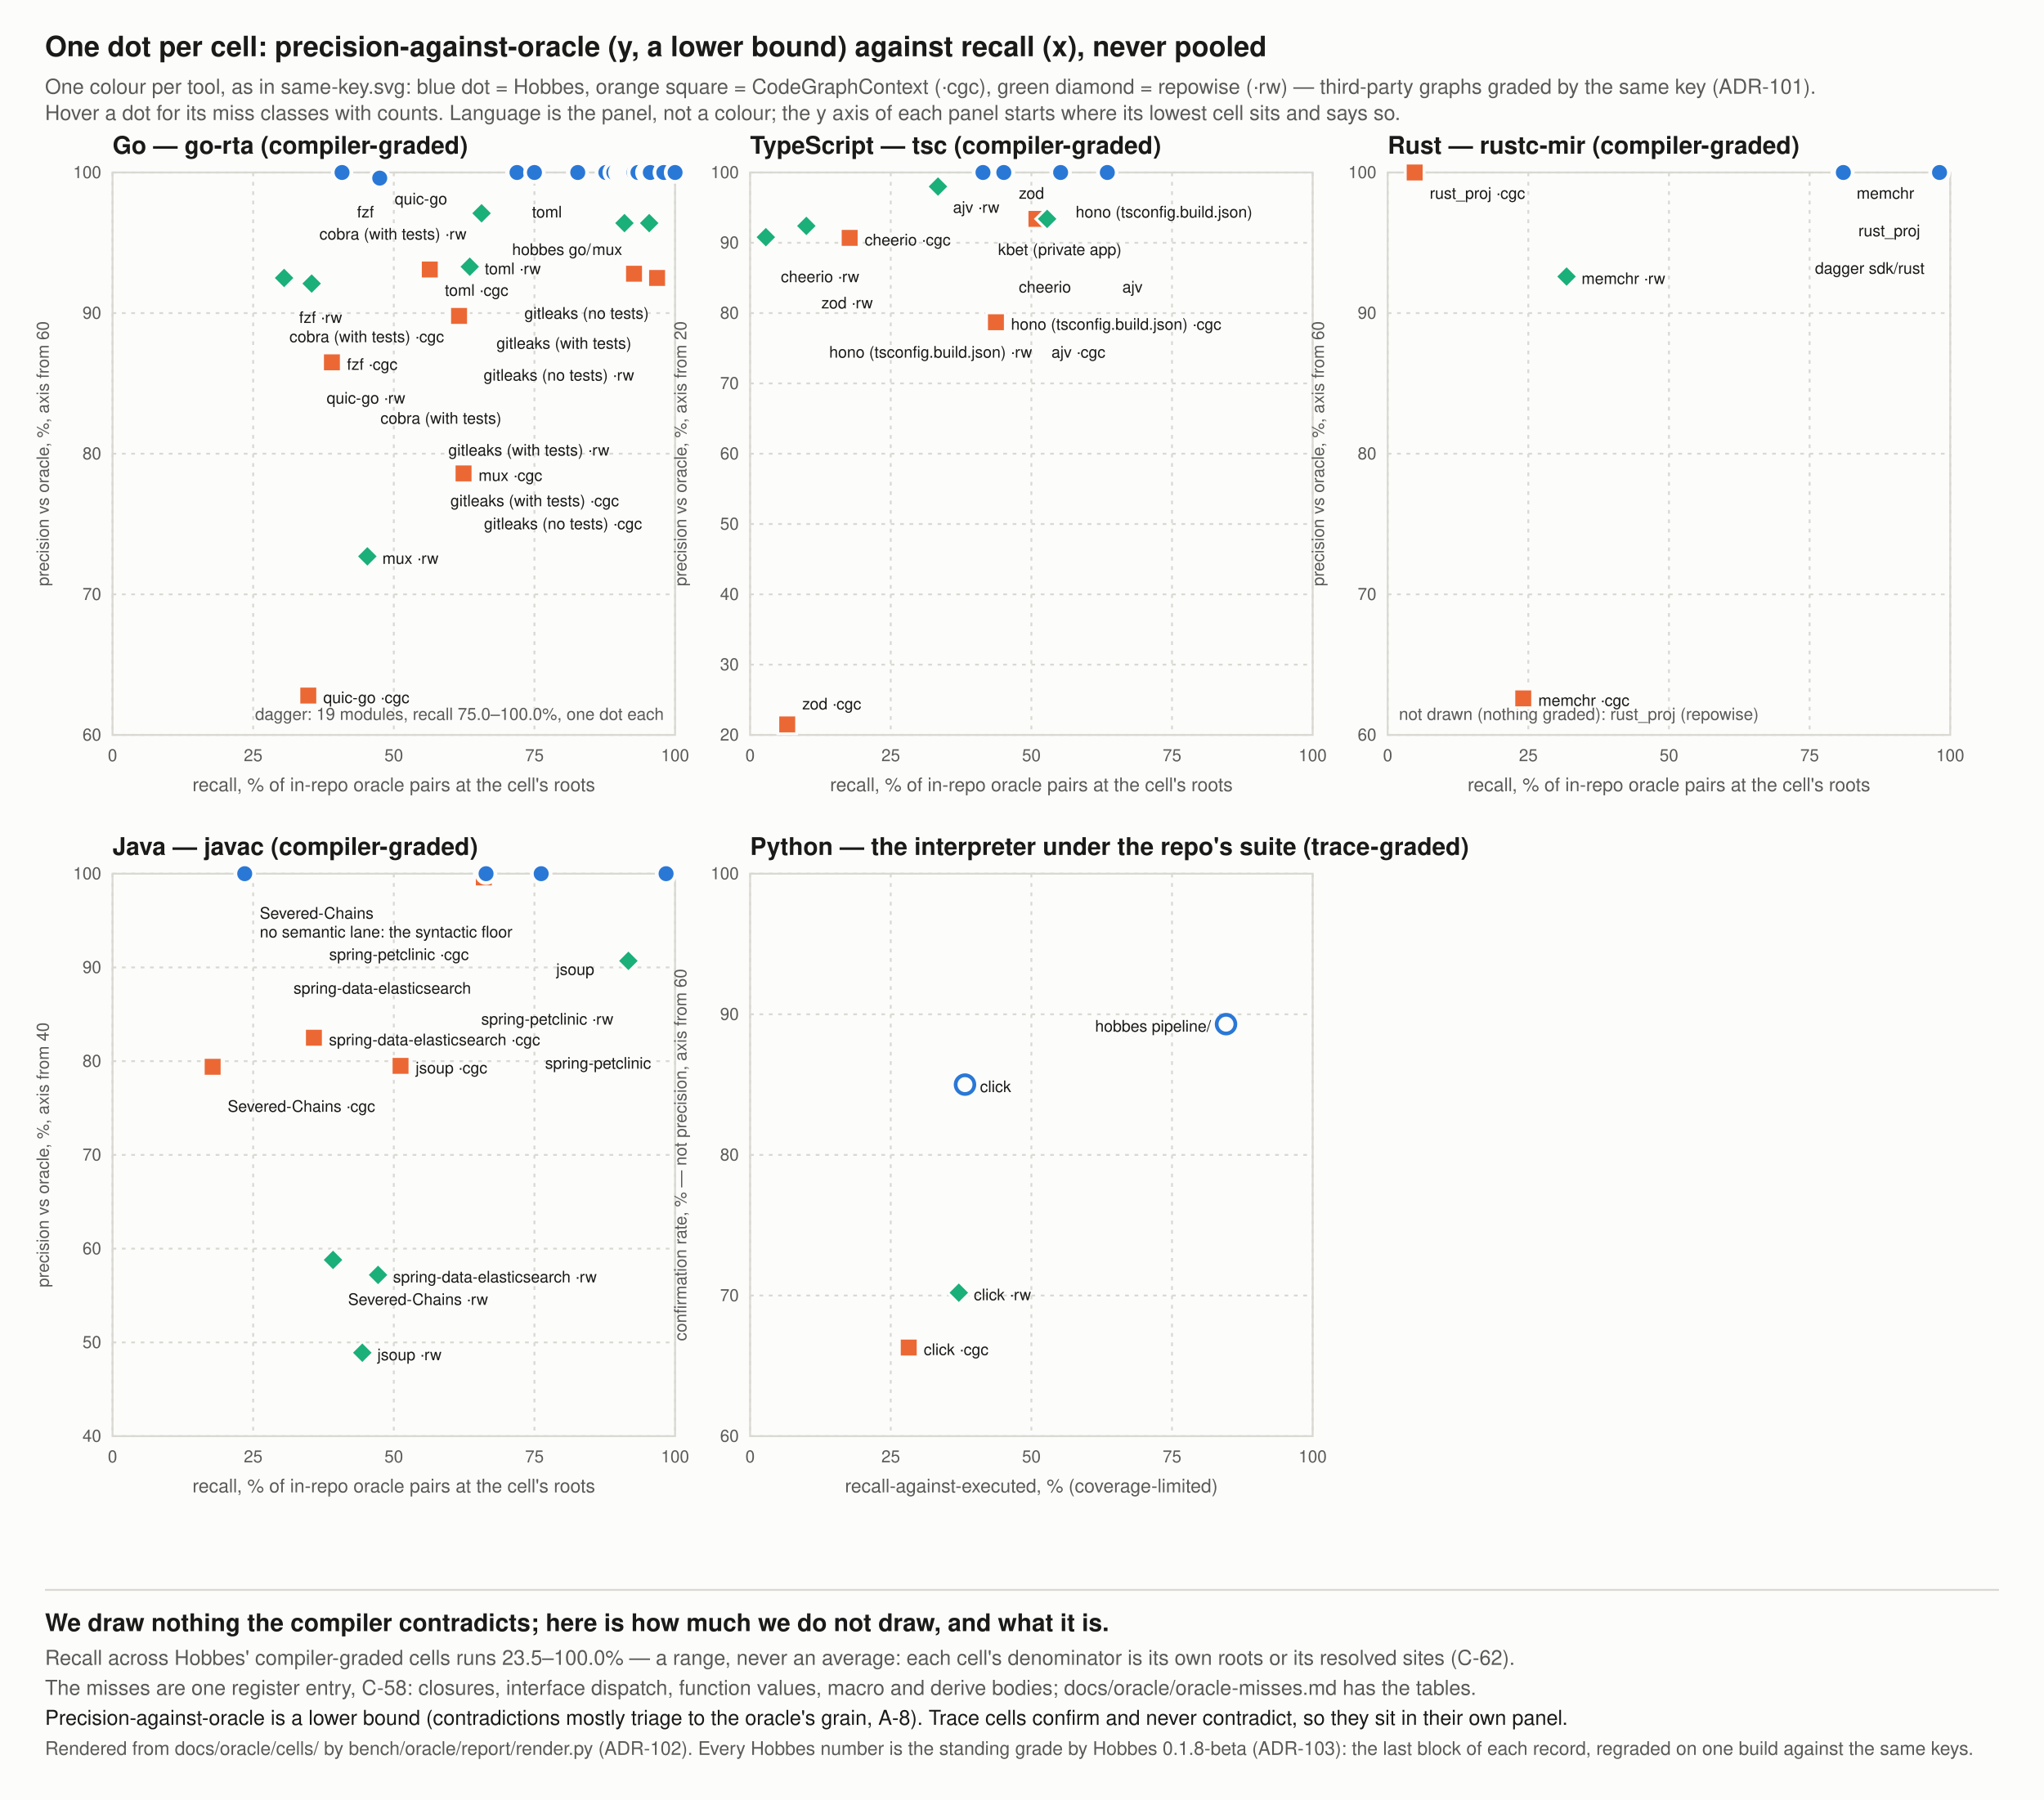
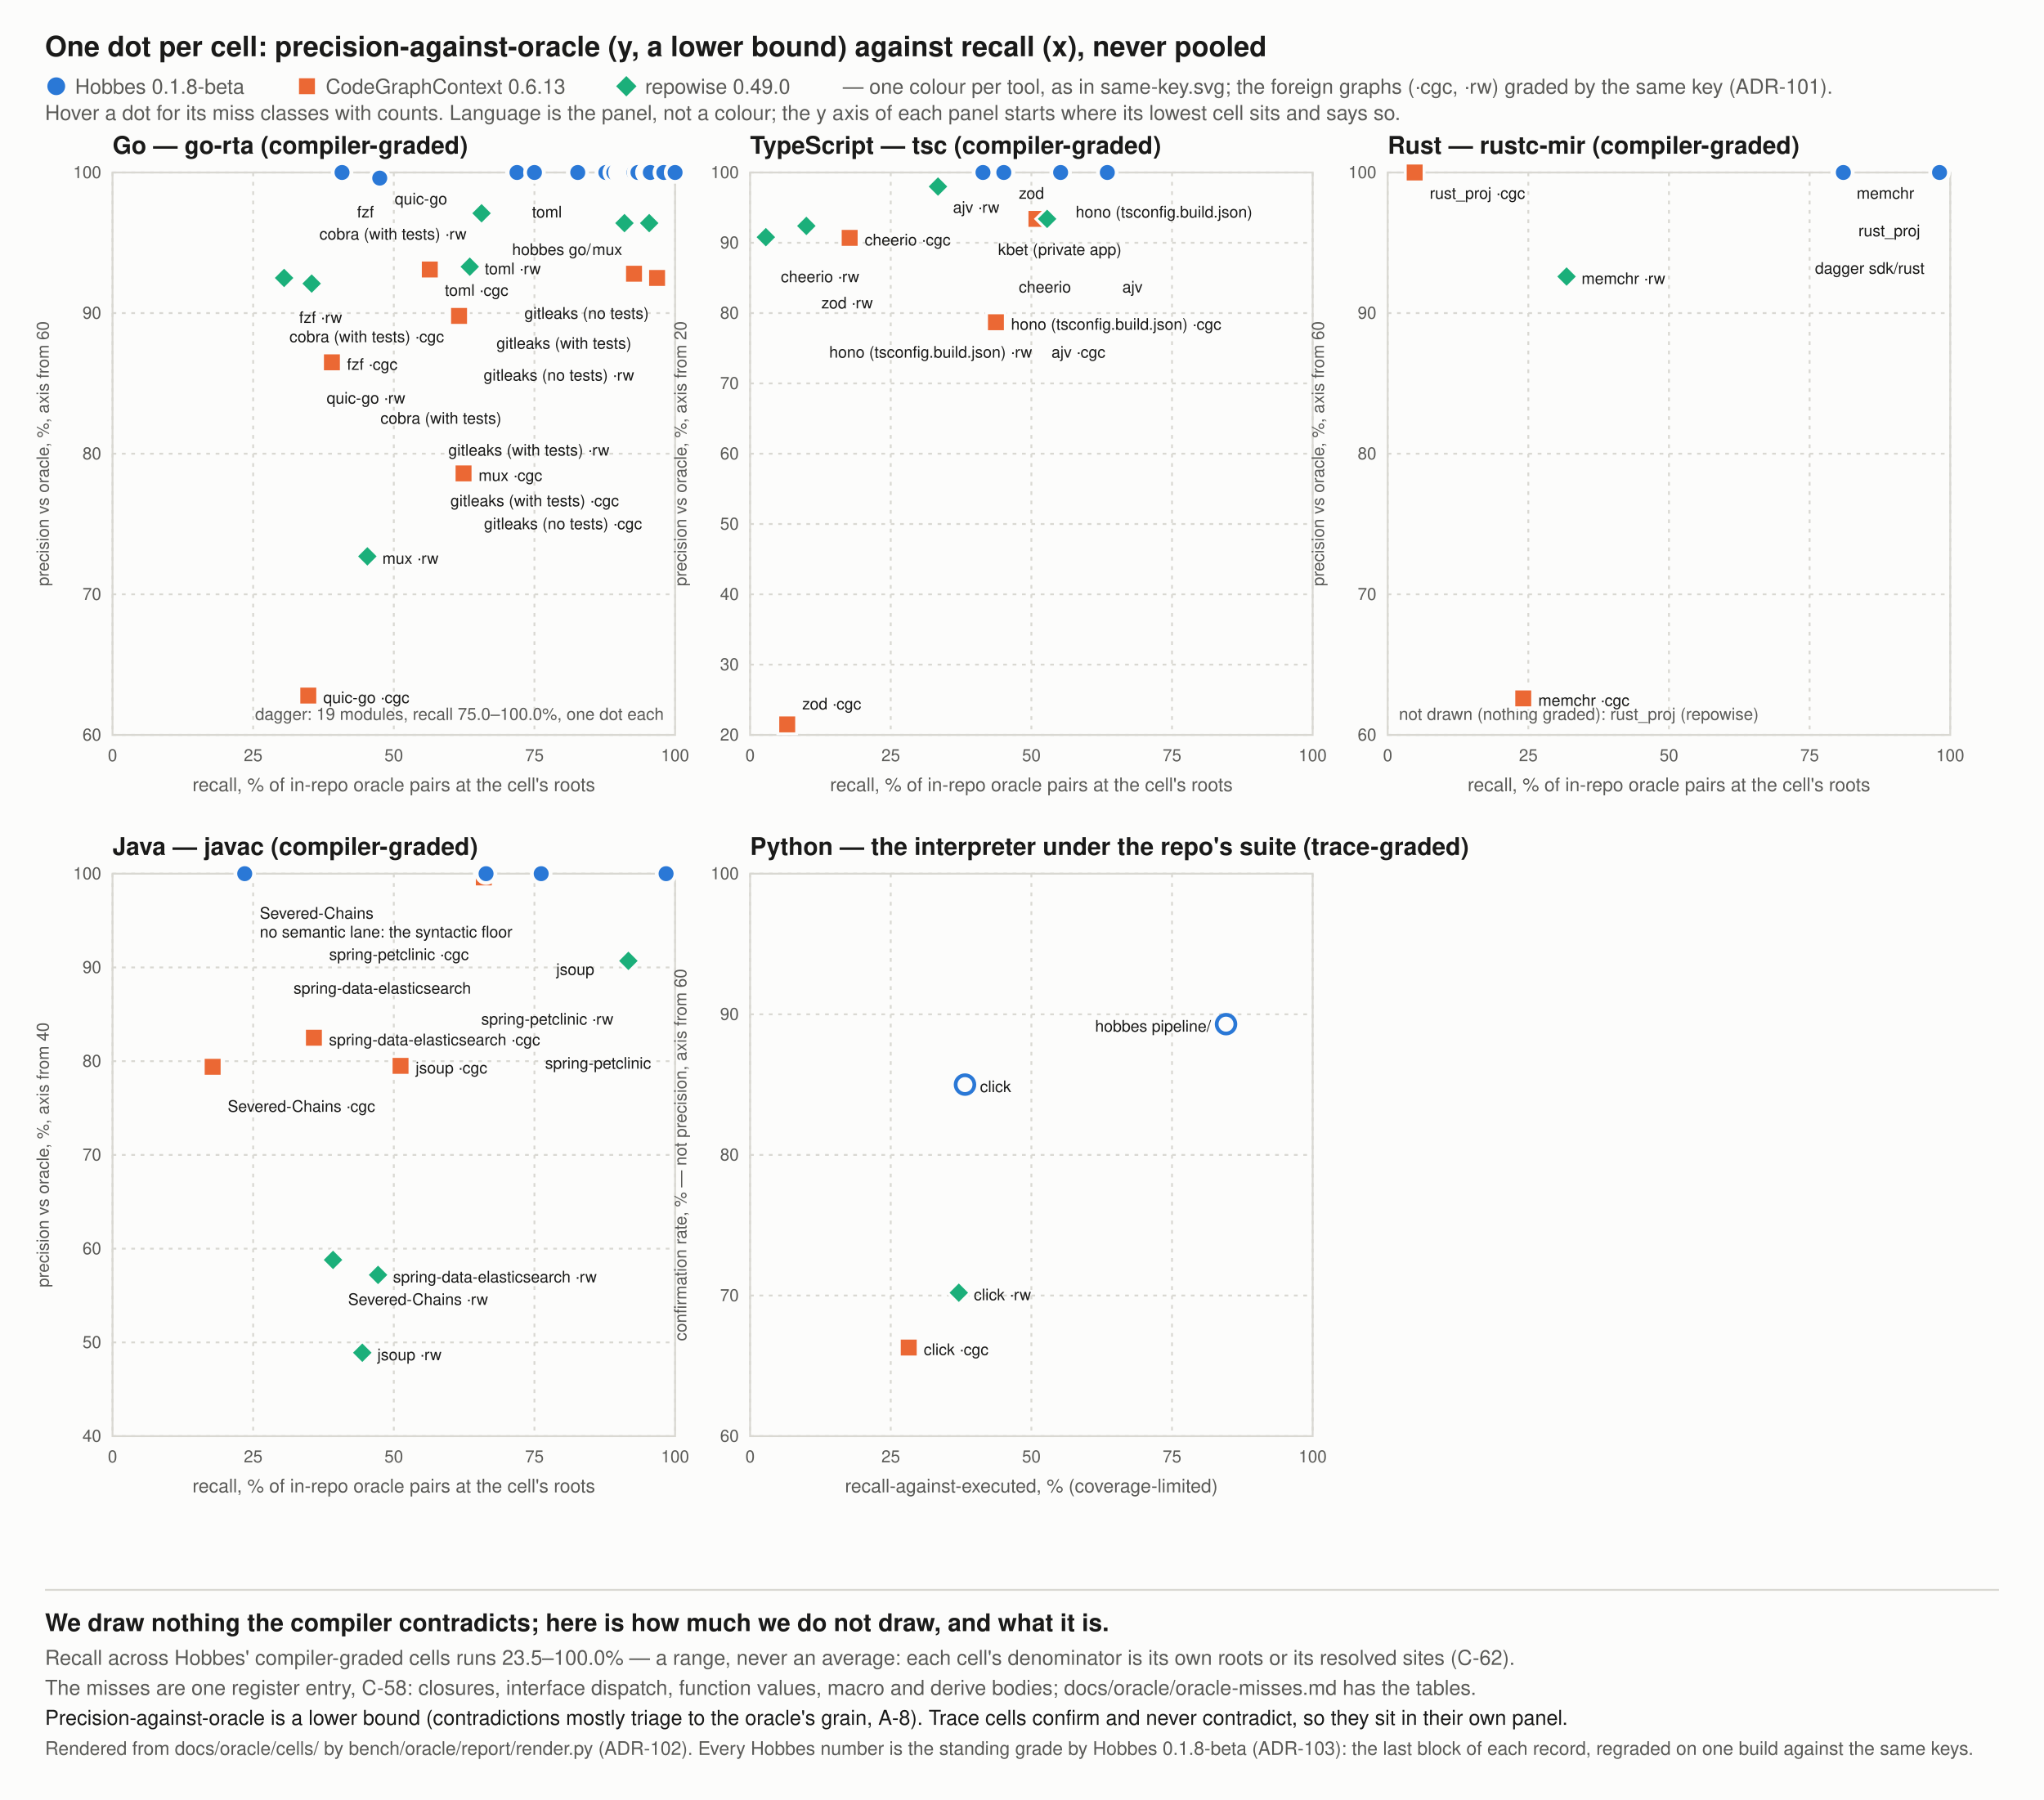
<svg xmlns="http://www.w3.org/2000/svg" width="1090" height="960" viewBox="0 0 1090 960" role="img" aria-label="Precision-against-oracle by recall, one dot per cell, per language">
  <rect width="1090" height="960" fill="#fcfcfb" />
  <text x="24" y="30" font-size="15" fill="#1a1a19" text-anchor="start" font-weight="bold" font-family="-apple-system, 'Segoe UI', Helvetica, Arial, sans-serif">One dot per cell: precision-against-oracle (y, a lower bound) against recall (x), never pooled</text>
-   <text x="24" y="50" font-size="11" fill="#5a5a57" text-anchor="start" font-weight="normal" font-family="-apple-system, 'Segoe UI', Helvetica, Arial, sans-serif">One colour per tool, as in same-key.svg: blue dot = Hobbes, orange square = CodeGraphContext (·cgc), green diamond = repowise (·rw) — third-party graphs graded by the same key (ADR-101).</text>
+   <g>
+     <circle cx="30" cy="46" r="5.5" fill="#2a78d6" stroke="#fcfcfb" stroke-width="1.5" />
+   </g>
+   <text x="40" y="50" font-size="11" fill="#5a5a57" text-anchor="start" font-weight="normal" font-family="-apple-system, 'Segoe UI', Helvetica, Arial, sans-serif">Hobbes 0.1.8-beta</text>
+   <g>
+     <rect x="158.7" y="41" width="10" height="10" fill="#eb6834" stroke="#fcfcfb" stroke-width="1.5" />
+   </g>
+   <text x="173.7" y="50" font-size="11" fill="#5a5a57" text-anchor="start" font-weight="normal" font-family="-apple-system, 'Segoe UI', Helvetica, Arial, sans-serif">CodeGraphContext 0.6.13</text>
+   <g>
+     <polygon points="334.0,39.5 340.5,46 334.0,52.5 327.5,46" fill="#1baf7a" stroke="#fcfcfb" stroke-width="1.5" />
+   </g>
+   <text x="344.0" y="50" font-size="11" fill="#5a5a57" text-anchor="start" font-weight="normal" font-family="-apple-system, 'Segoe UI', Helvetica, Arial, sans-serif">repowise 0.49.0</text>
+   <text x="449.5" y="50" font-size="11" fill="#5a5a57" text-anchor="start" font-weight="normal" font-family="-apple-system, 'Segoe UI', Helvetica, Arial, sans-serif">— one colour per tool, as in same-key.svg; the foreign graphs (·cgc, ·rw) graded by the same key (ADR-101).</text>
  <text x="24" y="64" font-size="11" fill="#5a5a57" text-anchor="start" font-weight="normal" font-family="-apple-system, 'Segoe UI', Helvetica, Arial, sans-serif">Hover a dot for its miss classes with counts. Language is the panel, not a colour; the y axis of each panel starts where its lowest cell sits and says so.</text>
  <text x="60" y="82" font-size="13" fill="#1a1a19" text-anchor="start" font-weight="bold" font-family="-apple-system, 'Segoe UI', Helvetica, Arial, sans-serif">Go — go-rta (compiler-graded)</text>
  <rect x="60" y="92" width="300" height="300" fill="none" stroke="#d9d8d2" />
  <line x1="60.0" y1="92" x2="60.0" y2="392" stroke="#d9d8d2" stroke-dasharray="2 3" />
  <text x="60.0" y="406" font-size="9" fill="#5a5a57" text-anchor="middle" font-weight="normal" font-family="-apple-system, 'Segoe UI', Helvetica, Arial, sans-serif">0</text>
  <line x1="135.0" y1="92" x2="135.0" y2="392" stroke="#d9d8d2" stroke-dasharray="2 3" />
  <text x="135.0" y="406" font-size="9" fill="#5a5a57" text-anchor="middle" font-weight="normal" font-family="-apple-system, 'Segoe UI', Helvetica, Arial, sans-serif">25</text>
  <line x1="210.0" y1="92" x2="210.0" y2="392" stroke="#d9d8d2" stroke-dasharray="2 3" />
  <text x="210.0" y="406" font-size="9" fill="#5a5a57" text-anchor="middle" font-weight="normal" font-family="-apple-system, 'Segoe UI', Helvetica, Arial, sans-serif">50</text>
  <line x1="285.0" y1="92" x2="285.0" y2="392" stroke="#d9d8d2" stroke-dasharray="2 3" />
  <text x="285.0" y="406" font-size="9" fill="#5a5a57" text-anchor="middle" font-weight="normal" font-family="-apple-system, 'Segoe UI', Helvetica, Arial, sans-serif">75</text>
  <line x1="360.0" y1="92" x2="360.0" y2="392" stroke="#d9d8d2" stroke-dasharray="2 3" />
  <text x="360.0" y="406" font-size="9" fill="#5a5a57" text-anchor="middle" font-weight="normal" font-family="-apple-system, 'Segoe UI', Helvetica, Arial, sans-serif">100</text>
  <line x1="60" y1="392.0" x2="360" y2="392.0" stroke="#d9d8d2" stroke-dasharray="2 3" />
  <text x="54" y="395.0" font-size="9" fill="#5a5a57" text-anchor="end" font-weight="normal" font-family="-apple-system, 'Segoe UI', Helvetica, Arial, sans-serif">60</text>
  <line x1="60" y1="317.0" x2="360" y2="317.0" stroke="#d9d8d2" stroke-dasharray="2 3" />
  <text x="54" y="320.0" font-size="9" fill="#5a5a57" text-anchor="end" font-weight="normal" font-family="-apple-system, 'Segoe UI', Helvetica, Arial, sans-serif">70</text>
  <line x1="60" y1="242.0" x2="360" y2="242.0" stroke="#d9d8d2" stroke-dasharray="2 3" />
  <text x="54" y="245.0" font-size="9" fill="#5a5a57" text-anchor="end" font-weight="normal" font-family="-apple-system, 'Segoe UI', Helvetica, Arial, sans-serif">80</text>
  <line x1="60" y1="167.0" x2="360" y2="167.0" stroke="#d9d8d2" stroke-dasharray="2 3" />
  <text x="54" y="170.0" font-size="9" fill="#5a5a57" text-anchor="end" font-weight="normal" font-family="-apple-system, 'Segoe UI', Helvetica, Arial, sans-serif">90</text>
  <line x1="60" y1="92.0" x2="360" y2="92.0" stroke="#d9d8d2" stroke-dasharray="2 3" />
  <text x="54" y="95.0" font-size="9" fill="#5a5a57" text-anchor="end" font-weight="normal" font-family="-apple-system, 'Segoe UI', Helvetica, Arial, sans-serif">100</text>
  <text x="210.0" y="422" font-size="10" fill="#5a5a57" text-anchor="middle" font-weight="normal" font-family="-apple-system, 'Segoe UI', Helvetica, Arial, sans-serif">recall, % of in-repo oracle pairs at the cell's roots</text>
  <text x="26" y="242.0" font-size="9" fill="#5a5a57" text-anchor="middle" font-weight="normal" font-family="-apple-system, 'Segoe UI', Helvetica, Arial, sans-serif" transform="rotate(-90 26 242.0)">precision vs oracle, %, axis from 60</text>
  <g>
    <polygon points="151.5,142.25 157.5,148.25 151.5,154.25 145.5,148.25" fill="#1baf7a" stroke="#fcfcfb" stroke-width="1.5" />
  </g>
  <text x="159.5" y="172.25" font-size="8.5" fill="#1a1a19" text-anchor="start" font-weight="normal" font-family="-apple-system, 'Segoe UI', Helvetica, Arial, sans-serif">fzf ·rw</text>
  <g>
    <rect x="159.4" y="366.0" width="10" height="10" fill="#eb6834" stroke="#fcfcfb" stroke-width="1.5" />
  </g>
  <text x="172.4" y="375.0" font-size="8.5" fill="#1a1a19" text-anchor="start" font-weight="normal" font-family="-apple-system, 'Segoe UI', Helvetica, Arial, sans-serif">quic-go ·cgc</text>
  <g>
    <polygon points="166.2,145.25 172.2,151.25 166.2,157.25 160.2,151.25" fill="#1baf7a" stroke="#fcfcfb" stroke-width="1.5" />
  </g>
  <text x="174.2" y="215.25" font-size="8.5" fill="#1a1a19" text-anchor="start" font-weight="normal" font-family="-apple-system, 'Segoe UI', Helvetica, Arial, sans-serif">quic-go ·rw</text>
  <g>
    <rect x="172.0" y="188.25" width="10" height="10" fill="#eb6834" stroke="#fcfcfb" stroke-width="1.5" />
  </g>
  <text x="185.0" y="197.25" font-size="8.5" fill="#1a1a19" text-anchor="start" font-weight="normal" font-family="-apple-system, 'Segoe UI', Helvetica, Arial, sans-serif">fzf ·cgc</text>
  <g>
    <circle cx="182.4" cy="92.0" r="5" fill="#2a78d6" stroke="#fcfcfb" stroke-width="2" />
  </g>
  <text x="190.4" y="116.0" font-size="8.5" fill="#1a1a19" text-anchor="start" font-weight="normal" font-family="-apple-system, 'Segoe UI', Helvetica, Arial, sans-serif">fzf</text>
  <g>
    <polygon points="195.9,290.75 201.9,296.75 195.9,302.75 189.9,296.75" fill="#1baf7a" stroke="#fcfcfb" stroke-width="1.5" />
  </g>
  <text x="203.9" y="300.75" font-size="8.5" fill="#1a1a19" text-anchor="start" font-weight="normal" font-family="-apple-system, 'Segoe UI', Helvetica, Arial, sans-serif">mux ·rw</text>
  <g>
    <circle cx="202.5" cy="95" r="5" fill="#2a78d6" stroke="#fcfcfb" stroke-width="2" />
  </g>
  <text x="210.5" y="109" font-size="8.5" fill="#1a1a19" text-anchor="start" font-weight="normal" font-family="-apple-system, 'Segoe UI', Helvetica, Arial, sans-serif">quic-go</text>
  <g>
    <rect x="224.2" y="138.75" width="10" height="10" fill="#eb6834" stroke="#fcfcfb" stroke-width="1.5" />
  </g>
  <text x="237.2" y="157.75" font-size="8.5" fill="#1a1a19" text-anchor="start" font-weight="normal" font-family="-apple-system, 'Segoe UI', Helvetica, Arial, sans-serif">toml ·cgc</text>
  <g>
    <rect x="239.8" y="163.5" width="10" height="10" fill="#eb6834" stroke="#fcfcfb" stroke-width="1.5" />
  </g>
  <text x="236.8" y="182.5" font-size="8.5" fill="#1a1a19" text-anchor="end" font-weight="normal" font-family="-apple-system, 'Segoe UI', Helvetica, Arial, sans-serif">cobra (with tests) ·cgc</text>
  <g>
    <rect x="242.2" y="247.5" width="10" height="10" fill="#eb6834" stroke="#fcfcfb" stroke-width="1.5" />
  </g>
  <text x="255.2" y="256.5" font-size="8.5" fill="#1a1a19" text-anchor="start" font-weight="normal" font-family="-apple-system, 'Segoe UI', Helvetica, Arial, sans-serif">mux ·cgc</text>
  <g>
    <polygon points="250.5,136.25 256.5,142.25 250.5,148.25 244.5,142.25" fill="#1baf7a" stroke="#fcfcfb" stroke-width="1.5" />
  </g>
  <text x="258.5" y="146.25" font-size="8.5" fill="#1a1a19" text-anchor="start" font-weight="normal" font-family="-apple-system, 'Segoe UI', Helvetica, Arial, sans-serif">toml ·rw</text>
  <g>
    <polygon points="256.8,107.75 262.8,113.75 256.8,119.75 250.8,113.75" fill="#1baf7a" stroke="#fcfcfb" stroke-width="1.5" />
  </g>
  <text x="248.8" y="127.75" font-size="8.5" fill="#1a1a19" text-anchor="end" font-weight="normal" font-family="-apple-system, 'Segoe UI', Helvetica, Arial, sans-serif">cobra (with tests) ·rw</text>
  <g>
    <circle cx="275.4" cy="92.0" r="5" fill="#2a78d6" stroke="#fcfcfb" stroke-width="2" />
  </g>
  <text x="267.4" y="226.0" font-size="8.5" fill="#1a1a19" text-anchor="end" font-weight="normal" font-family="-apple-system, 'Segoe UI', Helvetica, Arial, sans-serif">cobra (with tests)</text>
  <g>
    <circle cx="275.7" cy="92.0" r="5" fill="#2a78d6" stroke="#fcfcfb" stroke-width="2" />
  </g>
  <text x="283.7" y="116.0" font-size="8.5" fill="#1a1a19" text-anchor="start" font-weight="normal" font-family="-apple-system, 'Segoe UI', Helvetica, Arial, sans-serif">toml</text>
  <g>
    <circle cx="285.0" cy="92.0" r="5" fill="#2a78d6" stroke="#fcfcfb" stroke-width="2" />
  </g>
  <g>
    <circle cx="307.8" cy="92.0" r="5" fill="#2a78d6" stroke="#fcfcfb" stroke-width="2" />
  </g>
  <text x="315.8" y="136.0" font-size="8.5" fill="#1a1a19" text-anchor="start" font-weight="normal" font-family="-apple-system, 'Segoe UI', Helvetica, Arial, sans-serif">mux</text>
  <g>
    <circle cx="308.1" cy="92.0" r="5" fill="#2a78d6" stroke="#fcfcfb" stroke-width="2" />
  </g>
  <g>
    <circle cx="323.1" cy="92.0" r="5" fill="#2a78d6" stroke="#fcfcfb" stroke-width="2" />
  </g>
  <text x="315.1" y="136.0" font-size="8.5" fill="#1a1a19" text-anchor="end" font-weight="normal" font-family="-apple-system, 'Segoe UI', Helvetica, Arial, sans-serif">hobbes go/</text>
  <g>
    <circle cx="327.3" cy="92.0" r="5" fill="#2a78d6" stroke="#fcfcfb" stroke-width="2" />
  </g>
  <g>
    <circle cx="330.3" cy="92.0" r="5" fill="#2a78d6" stroke="#fcfcfb" stroke-width="2" />
  </g>
  <g>
    <circle cx="330.9" cy="92.0" r="5" fill="#2a78d6" stroke="#fcfcfb" stroke-width="2" />
  </g>
  <g>
    <circle cx="332.4" cy="92.0" r="5" fill="#2a78d6" stroke="#fcfcfb" stroke-width="2" />
  </g>
  <g>
    <circle cx="332.7" cy="92.0" r="5" fill="#2a78d6" stroke="#fcfcfb" stroke-width="2" />
  </g>
  <g>
    <polygon points="333.0,113 339.0,119 333.0,125 327.0,119" fill="#1baf7a" stroke="#fcfcfb" stroke-width="1.5" />
  </g>
  <text x="325.0" y="243" font-size="8.5" fill="#1a1a19" text-anchor="end" font-weight="normal" font-family="-apple-system, 'Segoe UI', Helvetica, Arial, sans-serif">gitleaks (with tests) ·rw</text>
  <g>
    <circle cx="333.3" cy="92.0" r="5" fill="#2a78d6" stroke="#fcfcfb" stroke-width="2" />
  </g>
  <g>
    <circle cx="334.5" cy="92.0" r="5" fill="#2a78d6" stroke="#fcfcfb" stroke-width="2" />
  </g>
  <g>
    <circle cx="334.5" cy="92.0" r="5" fill="#2a78d6" stroke="#fcfcfb" stroke-width="2" />
  </g>
  <g>
    <circle cx="335.1" cy="92.0" r="5" fill="#2a78d6" stroke="#fcfcfb" stroke-width="2" />
  </g>
  <g>
    <circle cx="336.3" cy="92.0" r="5" fill="#2a78d6" stroke="#fcfcfb" stroke-width="2" />
  </g>
  <g>
    <circle cx="337.8" cy="92.0" r="5" fill="#2a78d6" stroke="#fcfcfb" stroke-width="2" />
  </g>
  <g>
    <rect x="333.1" y="141.0" width="10" height="10" fill="#eb6834" stroke="#fcfcfb" stroke-width="1.5" />
  </g>
  <text x="330.1" y="270.0" font-size="8.5" fill="#1a1a19" text-anchor="end" font-weight="normal" font-family="-apple-system, 'Segoe UI', Helvetica, Arial, sans-serif">gitleaks (with tests) ·cgc</text>
  <g>
    <circle cx="338.1" cy="92.0" r="5" fill="#2a78d6" stroke="#fcfcfb" stroke-width="2" />
  </g>
  <g>
    <circle cx="340.2" cy="92.0" r="5" fill="#2a78d6" stroke="#fcfcfb" stroke-width="2" />
  </g>
  <g>
    <circle cx="344.7" cy="92.0" r="5" fill="#2a78d6" stroke="#fcfcfb" stroke-width="2" />
  </g>
  <text x="336.7" y="186.0" font-size="8.5" fill="#1a1a19" text-anchor="end" font-weight="normal" font-family="-apple-system, 'Segoe UI', Helvetica, Arial, sans-serif">gitleaks (with tests)</text>
  <g>
    <circle cx="345.0" cy="92.0" r="5" fill="#2a78d6" stroke="#fcfcfb" stroke-width="2" />
  </g>
  <g>
    <polygon points="346.2,113 352.2,119 346.2,125 340.2,119" fill="#1baf7a" stroke="#fcfcfb" stroke-width="1.5" />
  </g>
  <text x="338.2" y="203" font-size="8.5" fill="#1a1a19" text-anchor="end" font-weight="normal" font-family="-apple-system, 'Segoe UI', Helvetica, Arial, sans-serif">gitleaks (no tests) ·rw</text>
  <g>
    <circle cx="346.8" cy="92.0" r="5" fill="#2a78d6" stroke="#fcfcfb" stroke-width="2" />
  </g>
  <g>
    <circle cx="346.8" cy="92.0" r="5" fill="#2a78d6" stroke="#fcfcfb" stroke-width="2" />
  </g>
  <g>
    <rect x="345.4" y="143.25" width="10" height="10" fill="#eb6834" stroke="#fcfcfb" stroke-width="1.5" />
  </g>
  <text x="342.4" y="282.25" font-size="8.5" fill="#1a1a19" text-anchor="end" font-weight="normal" font-family="-apple-system, 'Segoe UI', Helvetica, Arial, sans-serif">gitleaks (no tests) ·cgc</text>
  <g>
    <circle cx="354.0" cy="92.0" r="5" fill="#2a78d6" stroke="#fcfcfb" stroke-width="2" />
  </g>
  <text x="346.0" y="170.0" font-size="8.5" fill="#1a1a19" text-anchor="end" font-weight="normal" font-family="-apple-system, 'Segoe UI', Helvetica, Arial, sans-serif">gitleaks (no tests)</text>
  <g>
    <circle cx="360.0" cy="92.0" r="5" fill="#2a78d6" stroke="#fcfcfb" stroke-width="2" />
  </g>
  <text x="354" y="384" font-size="9" fill="#5a5a57" text-anchor="end" font-weight="normal" font-family="-apple-system, 'Segoe UI', Helvetica, Arial, sans-serif">dagger: 19 modules, recall 75.0–100.0%, one dot each</text>
  <text x="400" y="82" font-size="13" fill="#1a1a19" text-anchor="start" font-weight="bold" font-family="-apple-system, 'Segoe UI', Helvetica, Arial, sans-serif">TypeScript — tsc (compiler-graded)</text>
  <rect x="400" y="92" width="300" height="300" fill="none" stroke="#d9d8d2" />
  <line x1="400.0" y1="92" x2="400.0" y2="392" stroke="#d9d8d2" stroke-dasharray="2 3" />
  <text x="400.0" y="406" font-size="9" fill="#5a5a57" text-anchor="middle" font-weight="normal" font-family="-apple-system, 'Segoe UI', Helvetica, Arial, sans-serif">0</text>
  <line x1="475.0" y1="92" x2="475.0" y2="392" stroke="#d9d8d2" stroke-dasharray="2 3" />
  <text x="475.0" y="406" font-size="9" fill="#5a5a57" text-anchor="middle" font-weight="normal" font-family="-apple-system, 'Segoe UI', Helvetica, Arial, sans-serif">25</text>
  <line x1="550.0" y1="92" x2="550.0" y2="392" stroke="#d9d8d2" stroke-dasharray="2 3" />
  <text x="550.0" y="406" font-size="9" fill="#5a5a57" text-anchor="middle" font-weight="normal" font-family="-apple-system, 'Segoe UI', Helvetica, Arial, sans-serif">50</text>
  <line x1="625.0" y1="92" x2="625.0" y2="392" stroke="#d9d8d2" stroke-dasharray="2 3" />
  <text x="625.0" y="406" font-size="9" fill="#5a5a57" text-anchor="middle" font-weight="normal" font-family="-apple-system, 'Segoe UI', Helvetica, Arial, sans-serif">75</text>
  <line x1="700.0" y1="92" x2="700.0" y2="392" stroke="#d9d8d2" stroke-dasharray="2 3" />
  <text x="700.0" y="406" font-size="9" fill="#5a5a57" text-anchor="middle" font-weight="normal" font-family="-apple-system, 'Segoe UI', Helvetica, Arial, sans-serif">100</text>
  <line x1="400" y1="392.0" x2="700" y2="392.0" stroke="#d9d8d2" stroke-dasharray="2 3" />
  <text x="394" y="395.0" font-size="9" fill="#5a5a57" text-anchor="end" font-weight="normal" font-family="-apple-system, 'Segoe UI', Helvetica, Arial, sans-serif">20</text>
  <line x1="400" y1="354.5" x2="700" y2="354.5" stroke="#d9d8d2" stroke-dasharray="2 3" />
  <text x="394" y="357.5" font-size="9" fill="#5a5a57" text-anchor="end" font-weight="normal" font-family="-apple-system, 'Segoe UI', Helvetica, Arial, sans-serif">30</text>
  <line x1="400" y1="317.0" x2="700" y2="317.0" stroke="#d9d8d2" stroke-dasharray="2 3" />
  <text x="394" y="320.0" font-size="9" fill="#5a5a57" text-anchor="end" font-weight="normal" font-family="-apple-system, 'Segoe UI', Helvetica, Arial, sans-serif">40</text>
  <line x1="400" y1="279.5" x2="700" y2="279.5" stroke="#d9d8d2" stroke-dasharray="2 3" />
  <text x="394" y="282.5" font-size="9" fill="#5a5a57" text-anchor="end" font-weight="normal" font-family="-apple-system, 'Segoe UI', Helvetica, Arial, sans-serif">50</text>
  <line x1="400" y1="242.0" x2="700" y2="242.0" stroke="#d9d8d2" stroke-dasharray="2 3" />
  <text x="394" y="245.0" font-size="9" fill="#5a5a57" text-anchor="end" font-weight="normal" font-family="-apple-system, 'Segoe UI', Helvetica, Arial, sans-serif">60</text>
  <line x1="400" y1="204.5" x2="700" y2="204.5" stroke="#d9d8d2" stroke-dasharray="2 3" />
  <text x="394" y="207.5" font-size="9" fill="#5a5a57" text-anchor="end" font-weight="normal" font-family="-apple-system, 'Segoe UI', Helvetica, Arial, sans-serif">70</text>
  <line x1="400" y1="167.0" x2="700" y2="167.0" stroke="#d9d8d2" stroke-dasharray="2 3" />
  <text x="394" y="170.0" font-size="9" fill="#5a5a57" text-anchor="end" font-weight="normal" font-family="-apple-system, 'Segoe UI', Helvetica, Arial, sans-serif">80</text>
  <line x1="400" y1="129.5" x2="700" y2="129.5" stroke="#d9d8d2" stroke-dasharray="2 3" />
  <text x="394" y="132.5" font-size="9" fill="#5a5a57" text-anchor="end" font-weight="normal" font-family="-apple-system, 'Segoe UI', Helvetica, Arial, sans-serif">90</text>
  <line x1="400" y1="92.0" x2="700" y2="92.0" stroke="#d9d8d2" stroke-dasharray="2 3" />
  <text x="394" y="95.0" font-size="9" fill="#5a5a57" text-anchor="end" font-weight="normal" font-family="-apple-system, 'Segoe UI', Helvetica, Arial, sans-serif">100</text>
  <text x="550.0" y="422" font-size="10" fill="#5a5a57" text-anchor="middle" font-weight="normal" font-family="-apple-system, 'Segoe UI', Helvetica, Arial, sans-serif">recall, % of in-repo oracle pairs at the cell's roots</text>
  <text x="366" y="242.0" font-size="9" fill="#5a5a57" text-anchor="middle" font-weight="normal" font-family="-apple-system, 'Segoe UI', Helvetica, Arial, sans-serif" transform="rotate(-90 366 242.0)">precision vs oracle, %, axis from 20</text>
  <g>
    <polygon points="408.4,120.5 414.4,126.5 408.4,132.5 402.4,126.5" fill="#1baf7a" stroke="#fcfcfb" stroke-width="1.5" />
  </g>
  <text x="416.4" y="150.5" font-size="8.5" fill="#1a1a19" text-anchor="start" font-weight="normal" font-family="-apple-system, 'Segoe UI', Helvetica, Arial, sans-serif">cheerio ·rw</text>
  <g>
    <rect x="414.8" y="381.375" width="10" height="10" fill="#eb6834" stroke="#fcfcfb" stroke-width="1.5" />
  </g>
  <text x="427.8" y="378.375" font-size="8.5" fill="#1a1a19" text-anchor="start" font-weight="normal" font-family="-apple-system, 'Segoe UI', Helvetica, Arial, sans-serif">zod ·cgc</text>
  <g>
    <polygon points="430.0,114.5 436.0,120.5 430.0,126.5 424.0,120.5" fill="#1baf7a" stroke="#fcfcfb" stroke-width="1.5" />
  </g>
  <text x="438.0" y="164.5" font-size="8.5" fill="#1a1a19" text-anchor="start" font-weight="normal" font-family="-apple-system, 'Segoe UI', Helvetica, Arial, sans-serif">zod ·rw</text>
  <g>
    <rect x="448.1" y="121.875" width="10" height="10" fill="#eb6834" stroke="#fcfcfb" stroke-width="1.5" />
  </g>
  <text x="461.1" y="130.875" font-size="8.5" fill="#1a1a19" text-anchor="start" font-weight="normal" font-family="-apple-system, 'Segoe UI', Helvetica, Arial, sans-serif">cheerio ·cgc</text>
  <g>
    <polygon points="500.2,93.5 506.2,99.5 500.2,105.5 494.2,99.5" fill="#1baf7a" stroke="#fcfcfb" stroke-width="1.5" />
  </g>
  <text x="508.2" y="113.5" font-size="8.5" fill="#1a1a19" text-anchor="start" font-weight="normal" font-family="-apple-system, 'Segoe UI', Helvetica, Arial, sans-serif">ajv ·rw</text>
  <g>
    <circle cx="524.2" cy="92.0" r="5" fill="#2a78d6" stroke="#fcfcfb" stroke-width="2" />
  </g>
  <text x="532.2" y="136.0" font-size="8.5" fill="#1a1a19" text-anchor="start" font-weight="normal" font-family="-apple-system, 'Segoe UI', Helvetica, Arial, sans-serif">kbet (private app)</text>
  <g>
    <rect x="526.1" y="166.875" width="10" height="10" fill="#eb6834" stroke="#fcfcfb" stroke-width="1.5" />
  </g>
  <text x="539.1" y="175.875" font-size="8.5" fill="#1a1a19" text-anchor="start" font-weight="normal" font-family="-apple-system, 'Segoe UI', Helvetica, Arial, sans-serif">hono (tsconfig.build.json) ·cgc</text>
  <g>
    <circle cx="535.3" cy="92.0" r="5" fill="#2a78d6" stroke="#fcfcfb" stroke-width="2" />
  </g>
  <text x="543.3" y="156.0" font-size="8.5" fill="#1a1a19" text-anchor="start" font-weight="normal" font-family="-apple-system, 'Segoe UI', Helvetica, Arial, sans-serif">cheerio</text>
  <g>
    <circle cx="535.3" cy="92.0" r="5" fill="#2a78d6" stroke="#fcfcfb" stroke-width="2" />
  </g>
  <text x="543.3" y="106.0" font-size="8.5" fill="#1a1a19" text-anchor="start" font-weight="normal" font-family="-apple-system, 'Segoe UI', Helvetica, Arial, sans-serif">zod</text>
  <g>
    <rect x="547.7" y="111.75" width="10" height="10" fill="#eb6834" stroke="#fcfcfb" stroke-width="1.5" />
  </g>
  <text x="560.7" y="190.75" font-size="8.5" fill="#1a1a19" text-anchor="start" font-weight="normal" font-family="-apple-system, 'Segoe UI', Helvetica, Arial, sans-serif">ajv ·cgc</text>
  <g>
    <polygon points="558.4,110.75 564.4,116.75 558.4,122.75 552.4,116.75" fill="#1baf7a" stroke="#fcfcfb" stroke-width="1.5" />
  </g>
  <text x="550.4" y="190.75" font-size="8.5" fill="#1a1a19" text-anchor="end" font-weight="normal" font-family="-apple-system, 'Segoe UI', Helvetica, Arial, sans-serif">hono (tsconfig.build.json) ·rw</text>
  <g>
    <circle cx="565.6" cy="92.0" r="5" fill="#2a78d6" stroke="#fcfcfb" stroke-width="2" />
  </g>
  <text x="573.6" y="116.0" font-size="8.5" fill="#1a1a19" text-anchor="start" font-weight="normal" font-family="-apple-system, 'Segoe UI', Helvetica, Arial, sans-serif">hono (tsconfig.build.json)</text>
  <g>
    <circle cx="590.5" cy="92.0" r="5" fill="#2a78d6" stroke="#fcfcfb" stroke-width="2" />
  </g>
  <text x="598.5" y="156.0" font-size="8.5" fill="#1a1a19" text-anchor="start" font-weight="normal" font-family="-apple-system, 'Segoe UI', Helvetica, Arial, sans-serif">ajv</text>
  <text x="740" y="82" font-size="13" fill="#1a1a19" text-anchor="start" font-weight="bold" font-family="-apple-system, 'Segoe UI', Helvetica, Arial, sans-serif">Rust — rustc-mir (compiler-graded)</text>
  <rect x="740" y="92" width="300" height="300" fill="none" stroke="#d9d8d2" />
  <line x1="740.0" y1="92" x2="740.0" y2="392" stroke="#d9d8d2" stroke-dasharray="2 3" />
  <text x="740.0" y="406" font-size="9" fill="#5a5a57" text-anchor="middle" font-weight="normal" font-family="-apple-system, 'Segoe UI', Helvetica, Arial, sans-serif">0</text>
  <line x1="815.0" y1="92" x2="815.0" y2="392" stroke="#d9d8d2" stroke-dasharray="2 3" />
  <text x="815.0" y="406" font-size="9" fill="#5a5a57" text-anchor="middle" font-weight="normal" font-family="-apple-system, 'Segoe UI', Helvetica, Arial, sans-serif">25</text>
  <line x1="890.0" y1="92" x2="890.0" y2="392" stroke="#d9d8d2" stroke-dasharray="2 3" />
  <text x="890.0" y="406" font-size="9" fill="#5a5a57" text-anchor="middle" font-weight="normal" font-family="-apple-system, 'Segoe UI', Helvetica, Arial, sans-serif">50</text>
  <line x1="965.0" y1="92" x2="965.0" y2="392" stroke="#d9d8d2" stroke-dasharray="2 3" />
  <text x="965.0" y="406" font-size="9" fill="#5a5a57" text-anchor="middle" font-weight="normal" font-family="-apple-system, 'Segoe UI', Helvetica, Arial, sans-serif">75</text>
  <line x1="1040.0" y1="92" x2="1040.0" y2="392" stroke="#d9d8d2" stroke-dasharray="2 3" />
  <text x="1040.0" y="406" font-size="9" fill="#5a5a57" text-anchor="middle" font-weight="normal" font-family="-apple-system, 'Segoe UI', Helvetica, Arial, sans-serif">100</text>
  <line x1="740" y1="392.0" x2="1040" y2="392.0" stroke="#d9d8d2" stroke-dasharray="2 3" />
  <text x="734" y="395.0" font-size="9" fill="#5a5a57" text-anchor="end" font-weight="normal" font-family="-apple-system, 'Segoe UI', Helvetica, Arial, sans-serif">60</text>
  <line x1="740" y1="317.0" x2="1040" y2="317.0" stroke="#d9d8d2" stroke-dasharray="2 3" />
  <text x="734" y="320.0" font-size="9" fill="#5a5a57" text-anchor="end" font-weight="normal" font-family="-apple-system, 'Segoe UI', Helvetica, Arial, sans-serif">70</text>
  <line x1="740" y1="242.0" x2="1040" y2="242.0" stroke="#d9d8d2" stroke-dasharray="2 3" />
  <text x="734" y="245.0" font-size="9" fill="#5a5a57" text-anchor="end" font-weight="normal" font-family="-apple-system, 'Segoe UI', Helvetica, Arial, sans-serif">80</text>
  <line x1="740" y1="167.0" x2="1040" y2="167.0" stroke="#d9d8d2" stroke-dasharray="2 3" />
  <text x="734" y="170.0" font-size="9" fill="#5a5a57" text-anchor="end" font-weight="normal" font-family="-apple-system, 'Segoe UI', Helvetica, Arial, sans-serif">90</text>
  <line x1="740" y1="92.0" x2="1040" y2="92.0" stroke="#d9d8d2" stroke-dasharray="2 3" />
  <text x="734" y="95.0" font-size="9" fill="#5a5a57" text-anchor="end" font-weight="normal" font-family="-apple-system, 'Segoe UI', Helvetica, Arial, sans-serif">100</text>
  <text x="890.0" y="422" font-size="10" fill="#5a5a57" text-anchor="middle" font-weight="normal" font-family="-apple-system, 'Segoe UI', Helvetica, Arial, sans-serif">recall, % of in-repo oracle pairs at the cell's roots</text>
  <text x="706" y="242.0" font-size="9" fill="#5a5a57" text-anchor="middle" font-weight="normal" font-family="-apple-system, 'Segoe UI', Helvetica, Arial, sans-serif" transform="rotate(-90 706 242.0)">precision vs oracle, %, axis from 60</text>
  <text x="746" y="384" font-size="9" fill="#5a5a57" text-anchor="start" font-weight="normal" font-family="-apple-system, 'Segoe UI', Helvetica, Arial, sans-serif">not drawn (nothing graded): rust_proj (repowise)</text>
  <g>
    <rect x="749.4" y="87.0" width="10" height="10" fill="#eb6834" stroke="#fcfcfb" stroke-width="1.5" />
  </g>
  <text x="762.4" y="106.0" font-size="8.5" fill="#1a1a19" text-anchor="start" font-weight="normal" font-family="-apple-system, 'Segoe UI', Helvetica, Arial, sans-serif">rust_proj ·cgc</text>
  <g>
    <rect x="807.3" y="367.5" width="10" height="10" fill="#eb6834" stroke="#fcfcfb" stroke-width="1.5" />
  </g>
  <text x="820.3" y="376.5" font-size="8.5" fill="#1a1a19" text-anchor="start" font-weight="normal" font-family="-apple-system, 'Segoe UI', Helvetica, Arial, sans-serif">memchr ·cgc</text>
  <g>
    <polygon points="835.4,141.5 841.4,147.5 835.4,153.5 829.4,147.5" fill="#1baf7a" stroke="#fcfcfb" stroke-width="1.5" />
  </g>
  <text x="843.4" y="151.5" font-size="8.5" fill="#1a1a19" text-anchor="start" font-weight="normal" font-family="-apple-system, 'Segoe UI', Helvetica, Arial, sans-serif">memchr ·rw</text>
  <g>
    <circle cx="982.1" cy="92.0" r="5" fill="#2a78d6" stroke="#fcfcfb" stroke-width="2" />
  </g>
  <text x="990.1" y="106.0" font-size="8.5" fill="#1a1a19" text-anchor="start" font-weight="normal" font-family="-apple-system, 'Segoe UI', Helvetica, Arial, sans-serif">memchr</text>
  <g>
    <circle cx="983.0" cy="92.0" r="5" fill="#2a78d6" stroke="#fcfcfb" stroke-width="2" />
  </g>
  <text x="991.0" y="126.0" font-size="8.5" fill="#1a1a19" text-anchor="start" font-weight="normal" font-family="-apple-system, 'Segoe UI', Helvetica, Arial, sans-serif">rust_proj</text>
  <g>
    <circle cx="1034.3" cy="92.0" r="5" fill="#2a78d6" stroke="#fcfcfb" stroke-width="2" />
  </g>
  <text x="1026.3" y="146.0" font-size="8.5" fill="#1a1a19" text-anchor="end" font-weight="normal" font-family="-apple-system, 'Segoe UI', Helvetica, Arial, sans-serif">dagger sdk/rust</text>
  <text x="60" y="456" font-size="13" fill="#1a1a19" text-anchor="start" font-weight="bold" font-family="-apple-system, 'Segoe UI', Helvetica, Arial, sans-serif">Java — javac (compiler-graded)</text>
  <rect x="60" y="466" width="300" height="300" fill="none" stroke="#d9d8d2" />
  <line x1="60.0" y1="466" x2="60.0" y2="766" stroke="#d9d8d2" stroke-dasharray="2 3" />
  <text x="60.0" y="780" font-size="9" fill="#5a5a57" text-anchor="middle" font-weight="normal" font-family="-apple-system, 'Segoe UI', Helvetica, Arial, sans-serif">0</text>
  <line x1="135.0" y1="466" x2="135.0" y2="766" stroke="#d9d8d2" stroke-dasharray="2 3" />
  <text x="135.0" y="780" font-size="9" fill="#5a5a57" text-anchor="middle" font-weight="normal" font-family="-apple-system, 'Segoe UI', Helvetica, Arial, sans-serif">25</text>
  <line x1="210.0" y1="466" x2="210.0" y2="766" stroke="#d9d8d2" stroke-dasharray="2 3" />
  <text x="210.0" y="780" font-size="9" fill="#5a5a57" text-anchor="middle" font-weight="normal" font-family="-apple-system, 'Segoe UI', Helvetica, Arial, sans-serif">50</text>
  <line x1="285.0" y1="466" x2="285.0" y2="766" stroke="#d9d8d2" stroke-dasharray="2 3" />
  <text x="285.0" y="780" font-size="9" fill="#5a5a57" text-anchor="middle" font-weight="normal" font-family="-apple-system, 'Segoe UI', Helvetica, Arial, sans-serif">75</text>
  <line x1="360.0" y1="466" x2="360.0" y2="766" stroke="#d9d8d2" stroke-dasharray="2 3" />
  <text x="360.0" y="780" font-size="9" fill="#5a5a57" text-anchor="middle" font-weight="normal" font-family="-apple-system, 'Segoe UI', Helvetica, Arial, sans-serif">100</text>
  <line x1="60" y1="766.0" x2="360" y2="766.0" stroke="#d9d8d2" stroke-dasharray="2 3" />
  <text x="54" y="769.0" font-size="9" fill="#5a5a57" text-anchor="end" font-weight="normal" font-family="-apple-system, 'Segoe UI', Helvetica, Arial, sans-serif">40</text>
  <line x1="60" y1="716.0" x2="360" y2="716.0" stroke="#d9d8d2" stroke-dasharray="2 3" />
  <text x="54" y="719.0" font-size="9" fill="#5a5a57" text-anchor="end" font-weight="normal" font-family="-apple-system, 'Segoe UI', Helvetica, Arial, sans-serif">50</text>
  <line x1="60" y1="666.0" x2="360" y2="666.0" stroke="#d9d8d2" stroke-dasharray="2 3" />
  <text x="54" y="669.0" font-size="9" fill="#5a5a57" text-anchor="end" font-weight="normal" font-family="-apple-system, 'Segoe UI', Helvetica, Arial, sans-serif">60</text>
  <line x1="60" y1="616.0" x2="360" y2="616.0" stroke="#d9d8d2" stroke-dasharray="2 3" />
  <text x="54" y="619.0" font-size="9" fill="#5a5a57" text-anchor="end" font-weight="normal" font-family="-apple-system, 'Segoe UI', Helvetica, Arial, sans-serif">70</text>
  <line x1="60" y1="566.0" x2="360" y2="566.0" stroke="#d9d8d2" stroke-dasharray="2 3" />
  <text x="54" y="569.0" font-size="9" fill="#5a5a57" text-anchor="end" font-weight="normal" font-family="-apple-system, 'Segoe UI', Helvetica, Arial, sans-serif">80</text>
  <line x1="60" y1="516.0" x2="360" y2="516.0" stroke="#d9d8d2" stroke-dasharray="2 3" />
  <text x="54" y="519.0" font-size="9" fill="#5a5a57" text-anchor="end" font-weight="normal" font-family="-apple-system, 'Segoe UI', Helvetica, Arial, sans-serif">90</text>
  <line x1="60" y1="466.0" x2="360" y2="466.0" stroke="#d9d8d2" stroke-dasharray="2 3" />
  <text x="54" y="469.0" font-size="9" fill="#5a5a57" text-anchor="end" font-weight="normal" font-family="-apple-system, 'Segoe UI', Helvetica, Arial, sans-serif">100</text>
  <text x="210.0" y="796" font-size="10" fill="#5a5a57" text-anchor="middle" font-weight="normal" font-family="-apple-system, 'Segoe UI', Helvetica, Arial, sans-serif">recall, % of in-repo oracle pairs at the cell's roots</text>
  <text x="26" y="616.0" font-size="9" fill="#5a5a57" text-anchor="middle" font-weight="normal" font-family="-apple-system, 'Segoe UI', Helvetica, Arial, sans-serif" transform="rotate(-90 26 616.0)">precision vs oracle, %, axis from 40</text>
  <g>
    <rect x="108.4" y="564.0" width="10" height="10" fill="#eb6834" stroke="#fcfcfb" stroke-width="1.5" />
  </g>
  <text x="121.4" y="593.0" font-size="8.5" fill="#1a1a19" text-anchor="start" font-weight="normal" font-family="-apple-system, 'Segoe UI', Helvetica, Arial, sans-serif">Severed-Chains ·cgc</text>
  <g>
    <circle cx="130.5" cy="466.0" r="5" fill="#2a78d6" stroke="#fcfcfb" stroke-width="2" />
  </g>
  <text x="138.5" y="490.0" font-size="8.5" fill="#1a1a19" text-anchor="start" font-weight="normal" font-family="-apple-system, 'Segoe UI', Helvetica, Arial, sans-serif">Severed-Chains</text>
  <text x="138.5" y="500.0" font-size="8.5" fill="#1a1a19" text-anchor="start" font-weight="normal" font-family="-apple-system, 'Segoe UI', Helvetica, Arial, sans-serif">no semantic lane: the syntactic floor</text>
  <g>
    <rect x="162.4" y="548.5" width="10" height="10" fill="#eb6834" stroke="#fcfcfb" stroke-width="1.5" />
  </g>
  <text x="175.4" y="557.5" font-size="8.5" fill="#1a1a19" text-anchor="start" font-weight="normal" font-family="-apple-system, 'Segoe UI', Helvetica, Arial, sans-serif">spring-data-elasticsearch ·cgc</text>
  <g>
    <polygon points="177.6,666.0 183.6,672.0 177.6,678.0 171.6,672.0" fill="#1baf7a" stroke="#fcfcfb" stroke-width="1.5" />
  </g>
  <text x="185.6" y="696.0" font-size="8.5" fill="#1a1a19" text-anchor="start" font-weight="normal" font-family="-apple-system, 'Segoe UI', Helvetica, Arial, sans-serif">Severed-Chains ·rw</text>
  <g>
    <polygon points="193.2,715.5 199.2,721.5 193.2,727.5 187.2,721.5" fill="#1baf7a" stroke="#fcfcfb" stroke-width="1.5" />
  </g>
  <text x="201.2" y="725.5" font-size="8.5" fill="#1a1a19" text-anchor="start" font-weight="normal" font-family="-apple-system, 'Segoe UI', Helvetica, Arial, sans-serif">jsoup ·rw</text>
  <g>
    <polygon points="201.6,674.0 207.6,680.0 201.6,686.0 195.6,680.0" fill="#1baf7a" stroke="#fcfcfb" stroke-width="1.5" />
  </g>
  <text x="209.6" y="684.0" font-size="8.5" fill="#1a1a19" text-anchor="start" font-weight="normal" font-family="-apple-system, 'Segoe UI', Helvetica, Arial, sans-serif">spring-data-elasticsearch ·rw</text>
  <g>
    <rect x="208.6" y="563.5" width="10" height="10" fill="#eb6834" stroke="#fcfcfb" stroke-width="1.5" />
  </g>
  <text x="221.6" y="572.5" font-size="8.5" fill="#1a1a19" text-anchor="start" font-weight="normal" font-family="-apple-system, 'Segoe UI', Helvetica, Arial, sans-serif">jsoup ·cgc</text>
  <g>
    <rect x="253.0" y="463.0" width="10" height="10" fill="#eb6834" stroke="#fcfcfb" stroke-width="1.5" />
  </g>
  <text x="250.0" y="512.0" font-size="8.5" fill="#1a1a19" text-anchor="end" font-weight="normal" font-family="-apple-system, 'Segoe UI', Helvetica, Arial, sans-serif">spring-petclinic ·cgc</text>
  <g>
    <circle cx="259.2" cy="466.0" r="5" fill="#2a78d6" stroke="#fcfcfb" stroke-width="2" />
  </g>
  <text x="251.2" y="530.0" font-size="8.5" fill="#1a1a19" text-anchor="end" font-weight="normal" font-family="-apple-system, 'Segoe UI', Helvetica, Arial, sans-serif">spring-data-elasticsearch</text>
  <g>
    <circle cx="288.6" cy="466.0" r="5" fill="#2a78d6" stroke="#fcfcfb" stroke-width="2" />
  </g>
  <text x="296.6" y="520.0" font-size="8.5" fill="#1a1a19" text-anchor="start" font-weight="normal" font-family="-apple-system, 'Segoe UI', Helvetica, Arial, sans-serif">jsoup</text>
  <g>
    <polygon points="335.1,506.5 341.1,512.5 335.1,518.5 329.1,512.5" fill="#1baf7a" stroke="#fcfcfb" stroke-width="1.5" />
  </g>
  <text x="327.1" y="546.5" font-size="8.5" fill="#1a1a19" text-anchor="end" font-weight="normal" font-family="-apple-system, 'Segoe UI', Helvetica, Arial, sans-serif">spring-petclinic ·rw</text>
  <g>
    <circle cx="355.2" cy="466.0" r="5" fill="#2a78d6" stroke="#fcfcfb" stroke-width="2" />
  </g>
  <text x="347.2" y="570.0" font-size="8.5" fill="#1a1a19" text-anchor="end" font-weight="normal" font-family="-apple-system, 'Segoe UI', Helvetica, Arial, sans-serif">spring-petclinic</text>
  <text x="400" y="456" font-size="13" fill="#1a1a19" text-anchor="start" font-weight="bold" font-family="-apple-system, 'Segoe UI', Helvetica, Arial, sans-serif">Python — the interpreter under the repo's suite (trace-graded)</text>
  <rect x="400" y="466" width="300" height="300" fill="none" stroke="#d9d8d2" />
  <line x1="400.0" y1="466" x2="400.0" y2="766" stroke="#d9d8d2" stroke-dasharray="2 3" />
  <text x="400.0" y="780" font-size="9" fill="#5a5a57" text-anchor="middle" font-weight="normal" font-family="-apple-system, 'Segoe UI', Helvetica, Arial, sans-serif">0</text>
  <line x1="475.0" y1="466" x2="475.0" y2="766" stroke="#d9d8d2" stroke-dasharray="2 3" />
  <text x="475.0" y="780" font-size="9" fill="#5a5a57" text-anchor="middle" font-weight="normal" font-family="-apple-system, 'Segoe UI', Helvetica, Arial, sans-serif">25</text>
  <line x1="550.0" y1="466" x2="550.0" y2="766" stroke="#d9d8d2" stroke-dasharray="2 3" />
  <text x="550.0" y="780" font-size="9" fill="#5a5a57" text-anchor="middle" font-weight="normal" font-family="-apple-system, 'Segoe UI', Helvetica, Arial, sans-serif">50</text>
  <line x1="625.0" y1="466" x2="625.0" y2="766" stroke="#d9d8d2" stroke-dasharray="2 3" />
  <text x="625.0" y="780" font-size="9" fill="#5a5a57" text-anchor="middle" font-weight="normal" font-family="-apple-system, 'Segoe UI', Helvetica, Arial, sans-serif">75</text>
  <line x1="700.0" y1="466" x2="700.0" y2="766" stroke="#d9d8d2" stroke-dasharray="2 3" />
  <text x="700.0" y="780" font-size="9" fill="#5a5a57" text-anchor="middle" font-weight="normal" font-family="-apple-system, 'Segoe UI', Helvetica, Arial, sans-serif">100</text>
  <line x1="400" y1="766.0" x2="700" y2="766.0" stroke="#d9d8d2" stroke-dasharray="2 3" />
  <text x="394" y="769.0" font-size="9" fill="#5a5a57" text-anchor="end" font-weight="normal" font-family="-apple-system, 'Segoe UI', Helvetica, Arial, sans-serif">60</text>
  <line x1="400" y1="691.0" x2="700" y2="691.0" stroke="#d9d8d2" stroke-dasharray="2 3" />
  <text x="394" y="694.0" font-size="9" fill="#5a5a57" text-anchor="end" font-weight="normal" font-family="-apple-system, 'Segoe UI', Helvetica, Arial, sans-serif">70</text>
  <line x1="400" y1="616.0" x2="700" y2="616.0" stroke="#d9d8d2" stroke-dasharray="2 3" />
  <text x="394" y="619.0" font-size="9" fill="#5a5a57" text-anchor="end" font-weight="normal" font-family="-apple-system, 'Segoe UI', Helvetica, Arial, sans-serif">80</text>
  <line x1="400" y1="541.0" x2="700" y2="541.0" stroke="#d9d8d2" stroke-dasharray="2 3" />
  <text x="394" y="544.0" font-size="9" fill="#5a5a57" text-anchor="end" font-weight="normal" font-family="-apple-system, 'Segoe UI', Helvetica, Arial, sans-serif">90</text>
  <line x1="400" y1="466.0" x2="700" y2="466.0" stroke="#d9d8d2" stroke-dasharray="2 3" />
  <text x="394" y="469.0" font-size="9" fill="#5a5a57" text-anchor="end" font-weight="normal" font-family="-apple-system, 'Segoe UI', Helvetica, Arial, sans-serif">100</text>
  <text x="550.0" y="796" font-size="10" fill="#5a5a57" text-anchor="middle" font-weight="normal" font-family="-apple-system, 'Segoe UI', Helvetica, Arial, sans-serif">recall-against-executed, % (coverage-limited)</text>
  <text x="366" y="616.0" font-size="9" fill="#5a5a57" text-anchor="middle" font-weight="normal" font-family="-apple-system, 'Segoe UI', Helvetica, Arial, sans-serif" transform="rotate(-90 366 616.0)">confirmation rate, % — not precision, axis from 60</text>
  <g>
    <rect x="479.6" y="713.75" width="10" height="10" fill="#eb6834" stroke="#fcfcfb" stroke-width="1.5" />
  </g>
  <text x="492.6" y="722.75" font-size="8.5" fill="#1a1a19" text-anchor="start" font-weight="normal" font-family="-apple-system, 'Segoe UI', Helvetica, Arial, sans-serif">click ·cgc</text>
  <g>
    <polygon points="511.3,683.5 517.3,689.5 511.3,695.5 505.3,689.5" fill="#1baf7a" stroke="#fcfcfb" stroke-width="1.5" />
  </g>
  <text x="519.3" y="693.5" font-size="8.5" fill="#1a1a19" text-anchor="start" font-weight="normal" font-family="-apple-system, 'Segoe UI', Helvetica, Arial, sans-serif">click ·rw</text>
  <g>
    <circle cx="514.6" cy="578.5" r="5" fill="#fcfcfb" stroke="#2a78d6" stroke-width="2" />
  </g>
  <text x="522.6" y="582.5" font-size="8.5" fill="#1a1a19" text-anchor="start" font-weight="normal" font-family="-apple-system, 'Segoe UI', Helvetica, Arial, sans-serif">click</text>
  <g>
    <circle cx="653.8" cy="546.25" r="5" fill="#fcfcfb" stroke="#2a78d6" stroke-width="2" />
  </g>
  <text x="645.8" y="550.25" font-size="8.5" fill="#1a1a19" text-anchor="end" font-weight="normal" font-family="-apple-system, 'Segoe UI', Helvetica, Arial, sans-serif">hobbes pipeline/</text>
  <line x1="24" y1="848" x2="1066" y2="848" stroke="#d9d8d2" />
  <text x="24" y="870" font-size="13" fill="#1a1a19" text-anchor="start" font-weight="bold" font-family="-apple-system, 'Segoe UI', Helvetica, Arial, sans-serif">We draw nothing the compiler contradicts; here is how much we do not draw, and what it is.</text>
  <text x="24" y="888" font-size="11" fill="#5a5a57" text-anchor="start" font-weight="normal" font-family="-apple-system, 'Segoe UI', Helvetica, Arial, sans-serif">Recall across Hobbes' compiler-graded cells runs 23.5–100.0% — a range, never an average: each cell's denominator is its own roots or its resolved sites (C-62).</text>
  <text x="24" y="904" font-size="11" fill="#5a5a57" text-anchor="start" font-weight="normal" font-family="-apple-system, 'Segoe UI', Helvetica, Arial, sans-serif">The misses are one register entry, C-58: closures, interface dispatch, function values, macro and derive bodies; docs/oracle/oracle-misses.md has the tables.</text>
  <text x="24" y="920" font-size="11" fill="#1a1a19" text-anchor="start" font-weight="normal" font-family="-apple-system, 'Segoe UI', Helvetica, Arial, sans-serif">Precision-against-oracle is a lower bound (contradictions mostly triage to the oracle's grain, A-8). Trace cells confirm and never contradict, so they sit in their own panel.</text>
  <text x="24" y="936" font-size="10" fill="#5a5a57" text-anchor="start" font-weight="normal" font-family="-apple-system, 'Segoe UI', Helvetica, Arial, sans-serif">Rendered from docs/oracle/cells/ by bench/oracle/report/render.py (ADR-102). Every Hobbes number is the standing grade by Hobbes 0.1.8-beta (ADR-103): the last block of each record, regraded on one build against the same keys.</text>
</svg>
